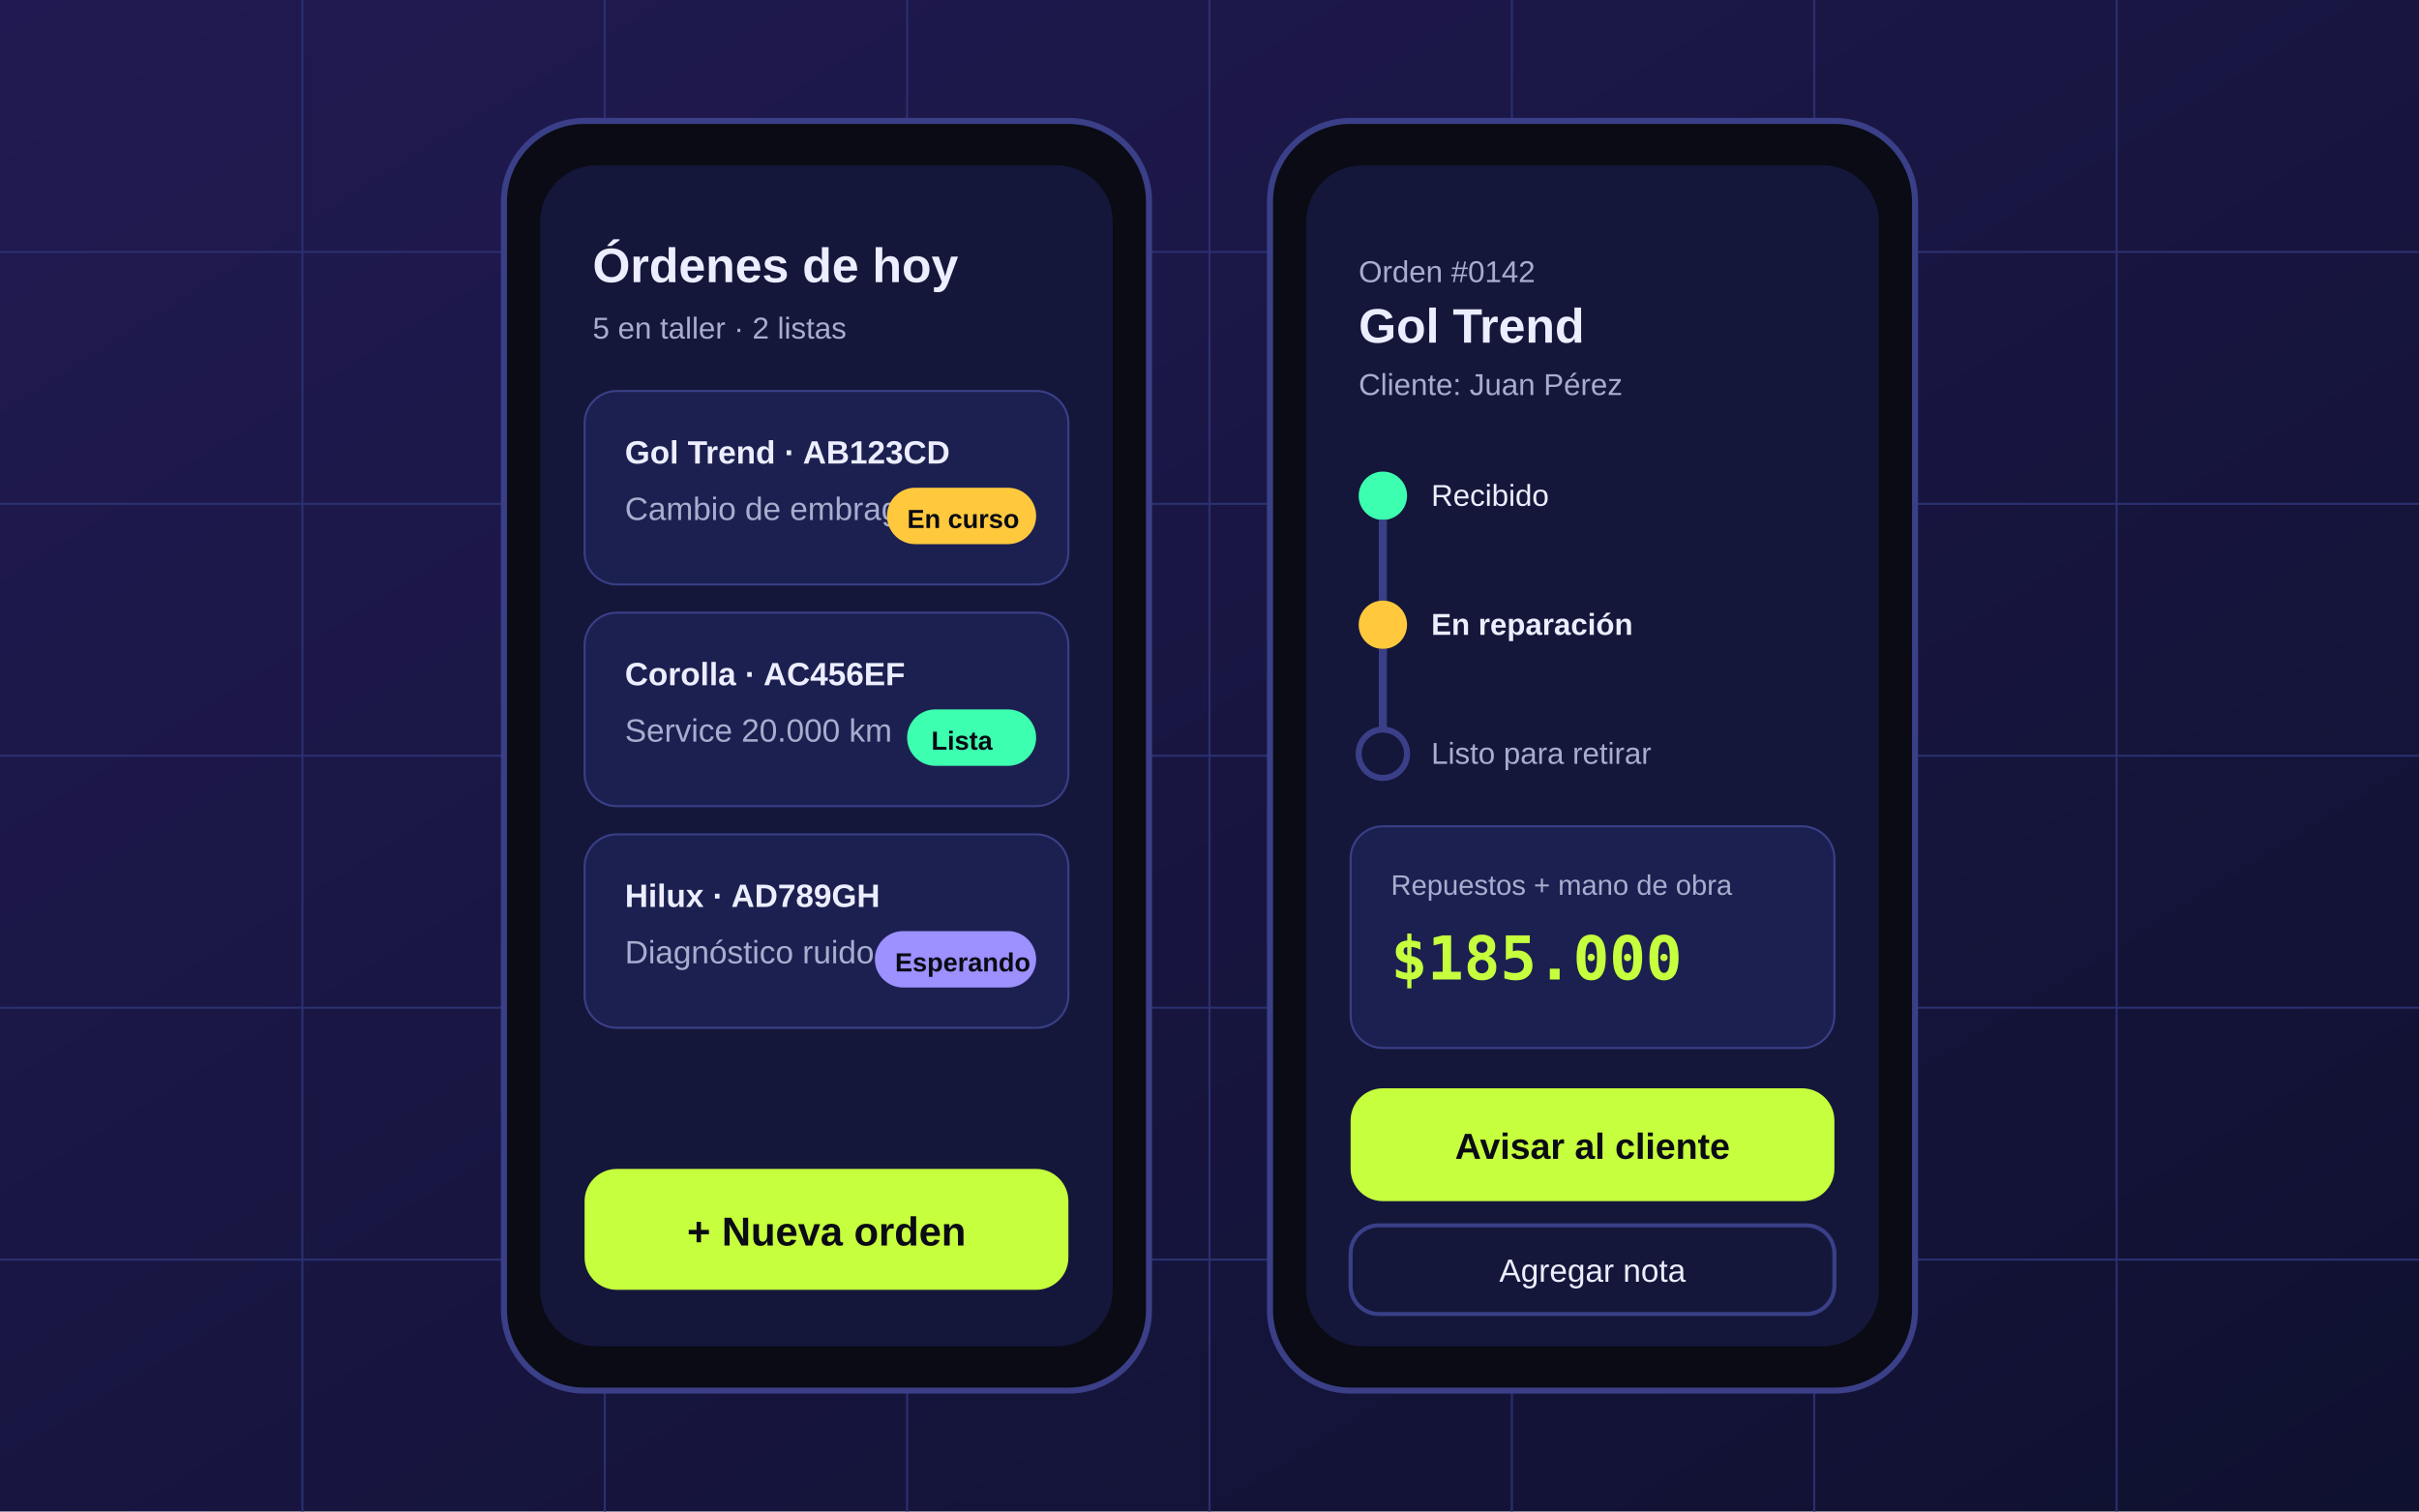
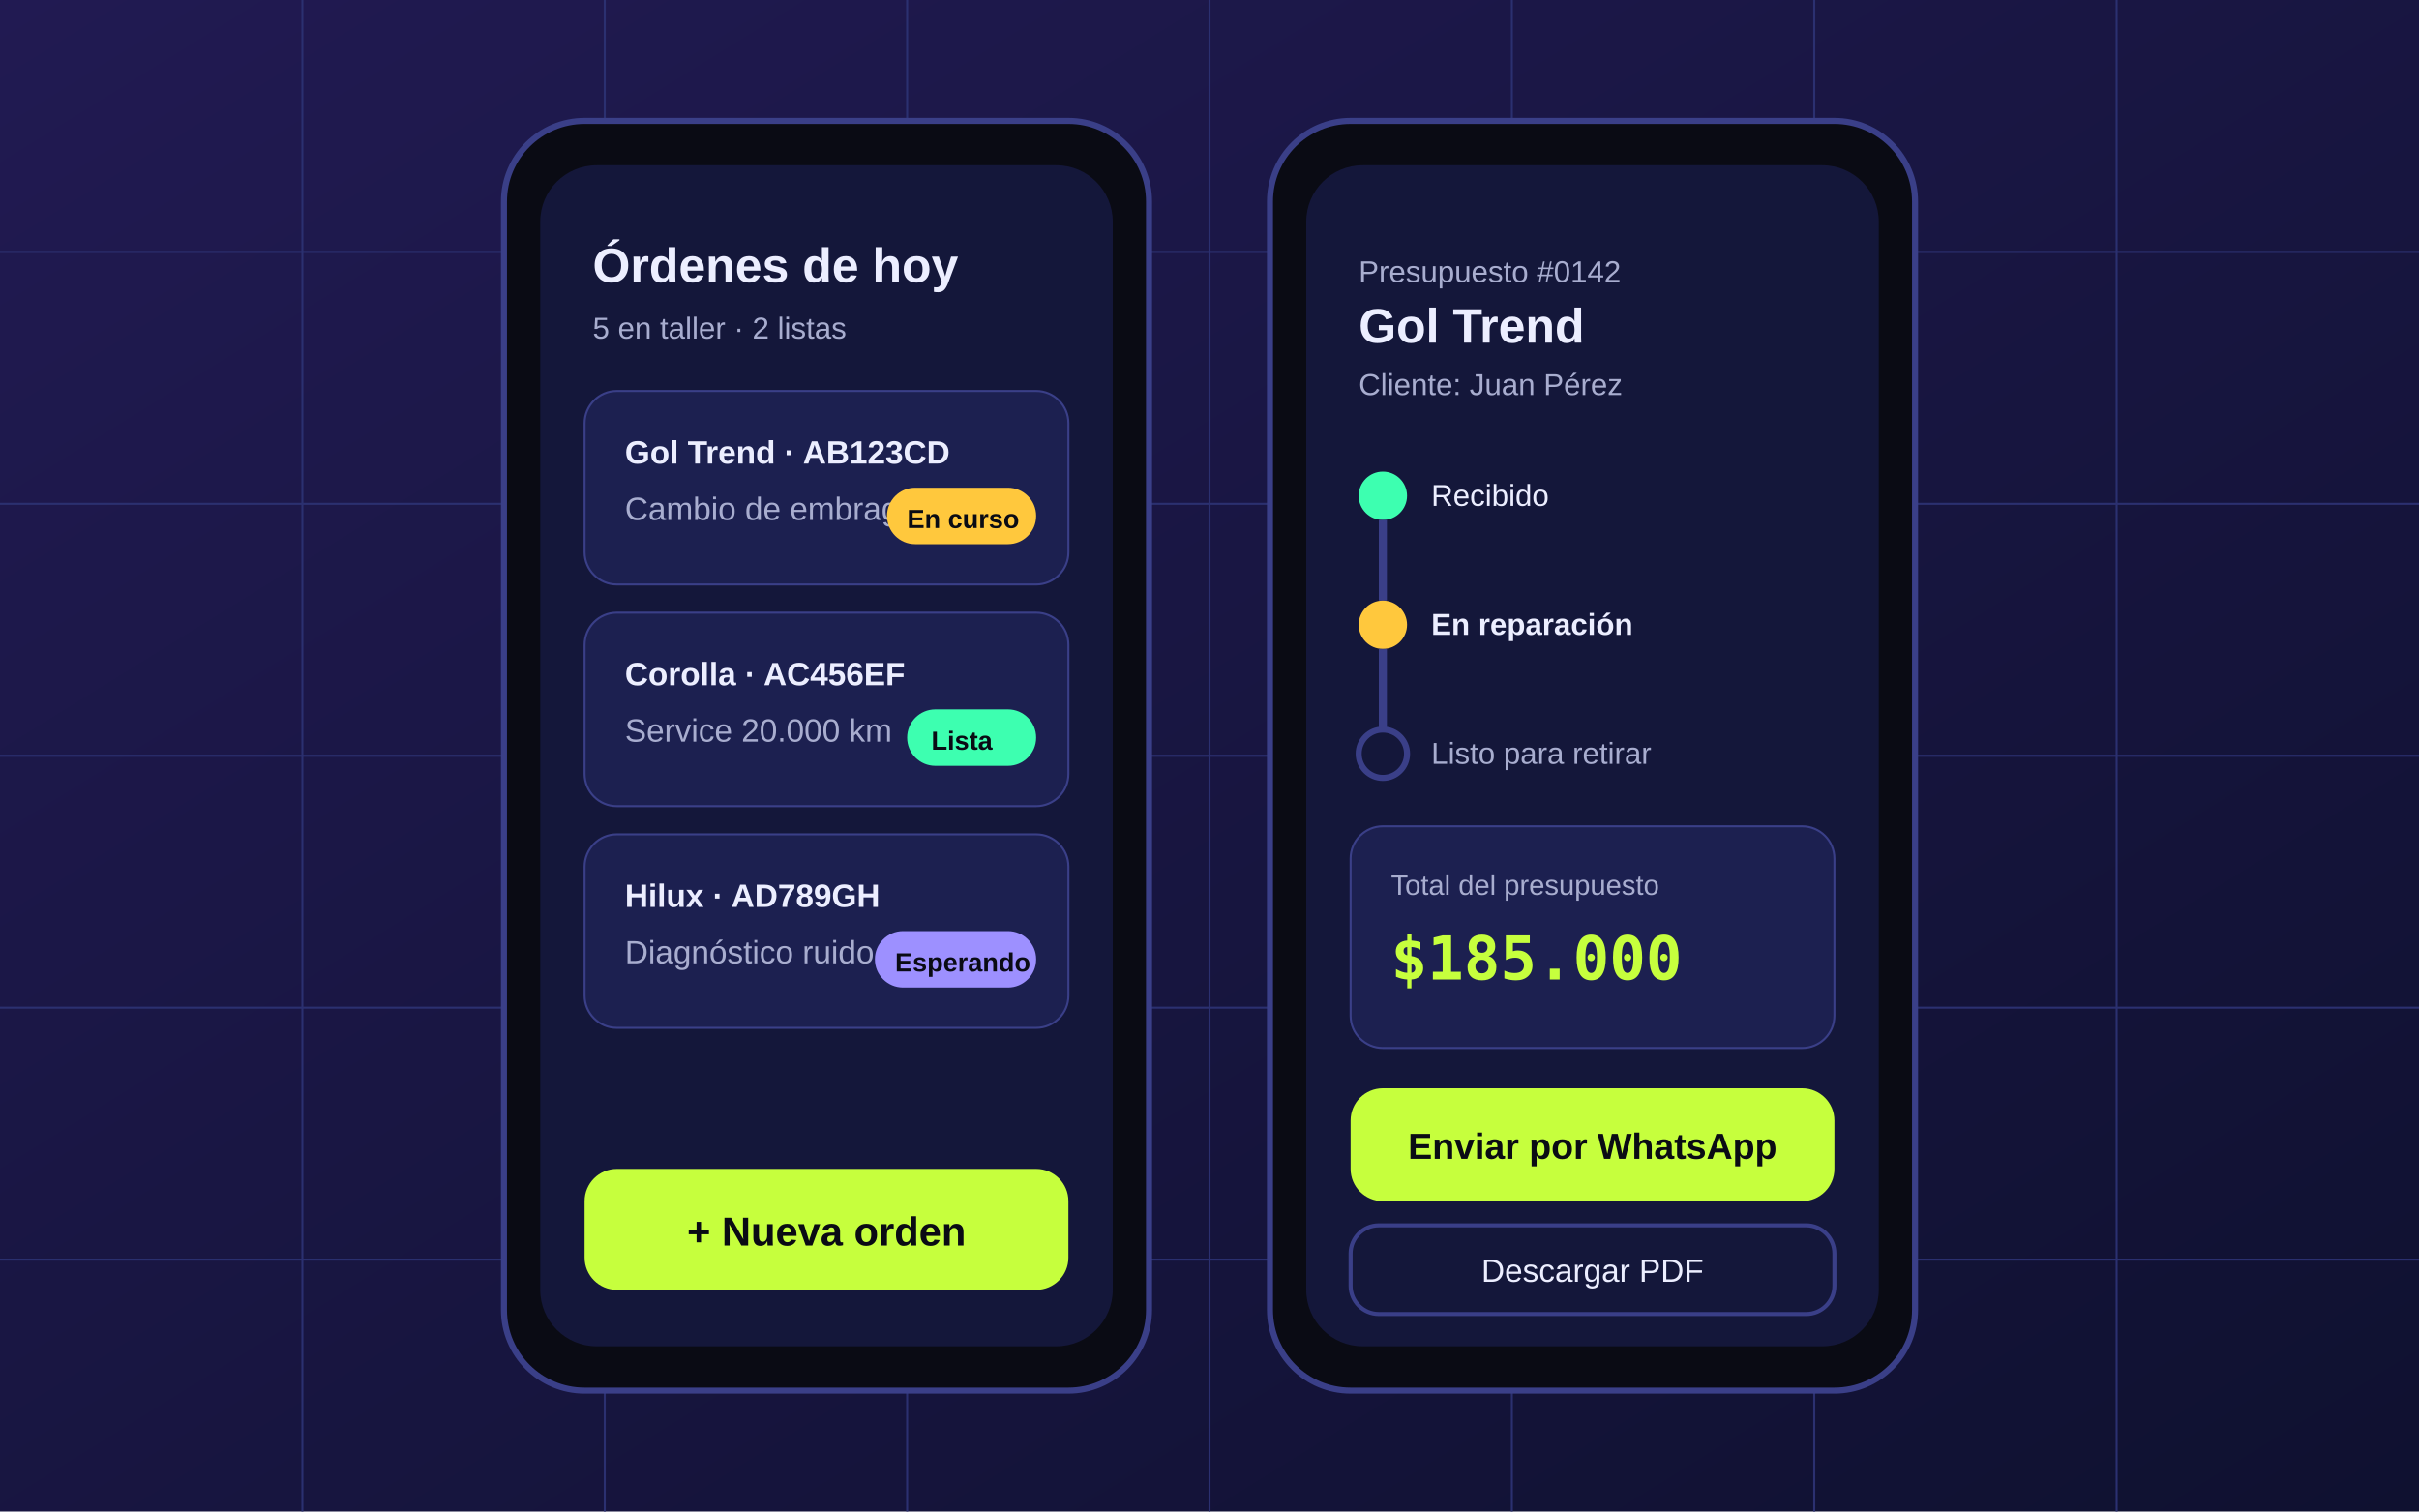
<svg xmlns="http://www.w3.org/2000/svg" viewBox="0 0 1200 750" width="1200" height="750">
  <defs>
    <linearGradient id="bg" x1="0" y1="0" x2="1" y2="1">
      <stop offset="0" stop-color="#211a52" />
      <stop offset="1" stop-color="#0f1130" />
    </linearGradient>
  </defs>
  <rect width="1200" height="750" fill="url(#bg)" />
  <g stroke="#2b3070">
    <path d="M0 125h1200M0 250h1200M0 375h1200M0 500h1200M0 625h1200M150 0v750M300 0v750M450 0v750M600 0v750M750 0v750M900 0v750M1050 0v750" />
  </g>
  <g font-family="Segoe UI, Arial, sans-serif">
    <g transform="translate(250 60)">
      <rect width="320" height="630" rx="40" fill="#0a0b14" stroke="#3a3f88" stroke-width="3" />
      <rect x="18" y="22" width="284" height="586" rx="28" fill="#14173a" />
      <text x="44" y="80" fill="#eceeff" font-size="24" font-weight="700">Órdenes de hoy</text>
      <text x="44" y="108" fill="#a8adcf" font-size="15">5 en taller · 2 listas</text>
      <g font-size="16">
        <rect x="40" y="134" width="240" height="96" rx="16" fill="#1c2050" stroke="#3a3f88" />
        <text x="60" y="170" fill="#eceeff" font-weight="700">Gol Trend · AB123CD</text>
        <text x="60" y="198" fill="#a8adcf">Cambio de embrague</text>
        <rect x="190" y="182" width="74" height="28" rx="14" fill="#ffc83d" />
        <text x="200" y="202" fill="#0a0b14" font-size="13" font-weight="700">En curso</text>
        <rect x="40" y="244" width="240" height="96" rx="16" fill="#1c2050" stroke="#3a3f88" />
        <text x="60" y="280" fill="#eceeff" font-weight="700">Corolla · AC456EF</text>
        <text x="60" y="308" fill="#a8adcf">Service 20.000 km</text>
        <rect x="200" y="292" width="64" height="28" rx="14" fill="#3dffb0" />
        <text x="212" y="312" fill="#0a0b14" font-size="13" font-weight="700">Lista</text>
        <rect x="40" y="354" width="240" height="96" rx="16" fill="#1c2050" stroke="#3a3f88" />
        <text x="60" y="390" fill="#eceeff" font-weight="700">Hilux · AD789GH</text>
        <text x="60" y="418" fill="#a8adcf">Diagnóstico ruido</text>
        <rect x="184" y="402" width="80" height="28" rx="14" fill="#9d90ff" />
        <text x="194" y="422" fill="#0a0b14" font-size="13" font-weight="700">Esperando</text>
      </g>
      <rect x="40" y="520" width="240" height="60" rx="16" fill="#c6ff3d" />
      <text x="160" y="558" fill="#0a0b14" font-size="20" font-weight="700" text-anchor="middle">+ Nueva orden</text>
    </g>
    <g transform="translate(630 60)">
      <rect width="320" height="630" rx="40" fill="#0a0b14" stroke="#3a3f88" stroke-width="3" />
      <rect x="18" y="22" width="284" height="586" rx="28" fill="#14173a" />
-       <text x="44" y="80" fill="#a8adcf" font-size="15">Orden #0142</text>
+       <text x="44" y="80" fill="#a8adcf" font-size="15">Presupuesto #0142</text>
      <text x="44" y="110" fill="#eceeff" font-size="24" font-weight="700">Gol Trend</text>
      <text x="44" y="136" fill="#a8adcf" font-size="15">Cliente: Juan Pérez</text>
      <g font-size="15">
        <circle cx="56" cy="186" r="12" fill="#3dffb0" />
        <text x="80" y="191" fill="#eceeff">Recibido</text>
        <rect x="54" y="198" width="4" height="40" fill="#3a3f88" />
        <circle cx="56" cy="250" r="12" fill="#ffc83d" />
        <text x="80" y="255" fill="#eceeff" font-weight="700">En reparación</text>
        <rect x="54" y="262" width="4" height="40" fill="#3a3f88" />
        <circle cx="56" cy="314" r="12" fill="none" stroke="#3a3f88" stroke-width="3" />
        <text x="80" y="319" fill="#a8adcf">Listo para retirar</text>
      </g>
      <rect x="40" y="350" width="240" height="110" rx="16" fill="#1c2050" stroke="#3a3f88" />
-       <text x="60" y="384" fill="#a8adcf" font-size="14">Repuestos + mano de obra</text>
+       <text x="60" y="384" fill="#a8adcf" font-size="14">Total del presupuesto</text>
      <text x="60" y="426" fill="#c6ff3d" font-size="30" font-weight="700" font-family="Consolas, monospace">$185.000</text>
      <rect x="40" y="480" width="240" height="56" rx="16" fill="#c6ff3d" />
-       <text x="160" y="515" fill="#0a0b14" font-size="18" font-weight="700" text-anchor="middle">Avisar al cliente</text>
+       <text x="160" y="515" fill="#0a0b14" font-size="18" font-weight="700" text-anchor="middle">Enviar por WhatsApp</text>
      <rect x="40" y="548" width="240" height="44" rx="14" fill="none" stroke="#3a3f88" stroke-width="2" />
-       <text x="160" y="576" fill="#eceeff" font-size="16" text-anchor="middle">Agregar nota</text>
+       <text x="160" y="576" fill="#eceeff" font-size="16" text-anchor="middle">Descargar PDF</text>
    </g>
  </g>
</svg>
